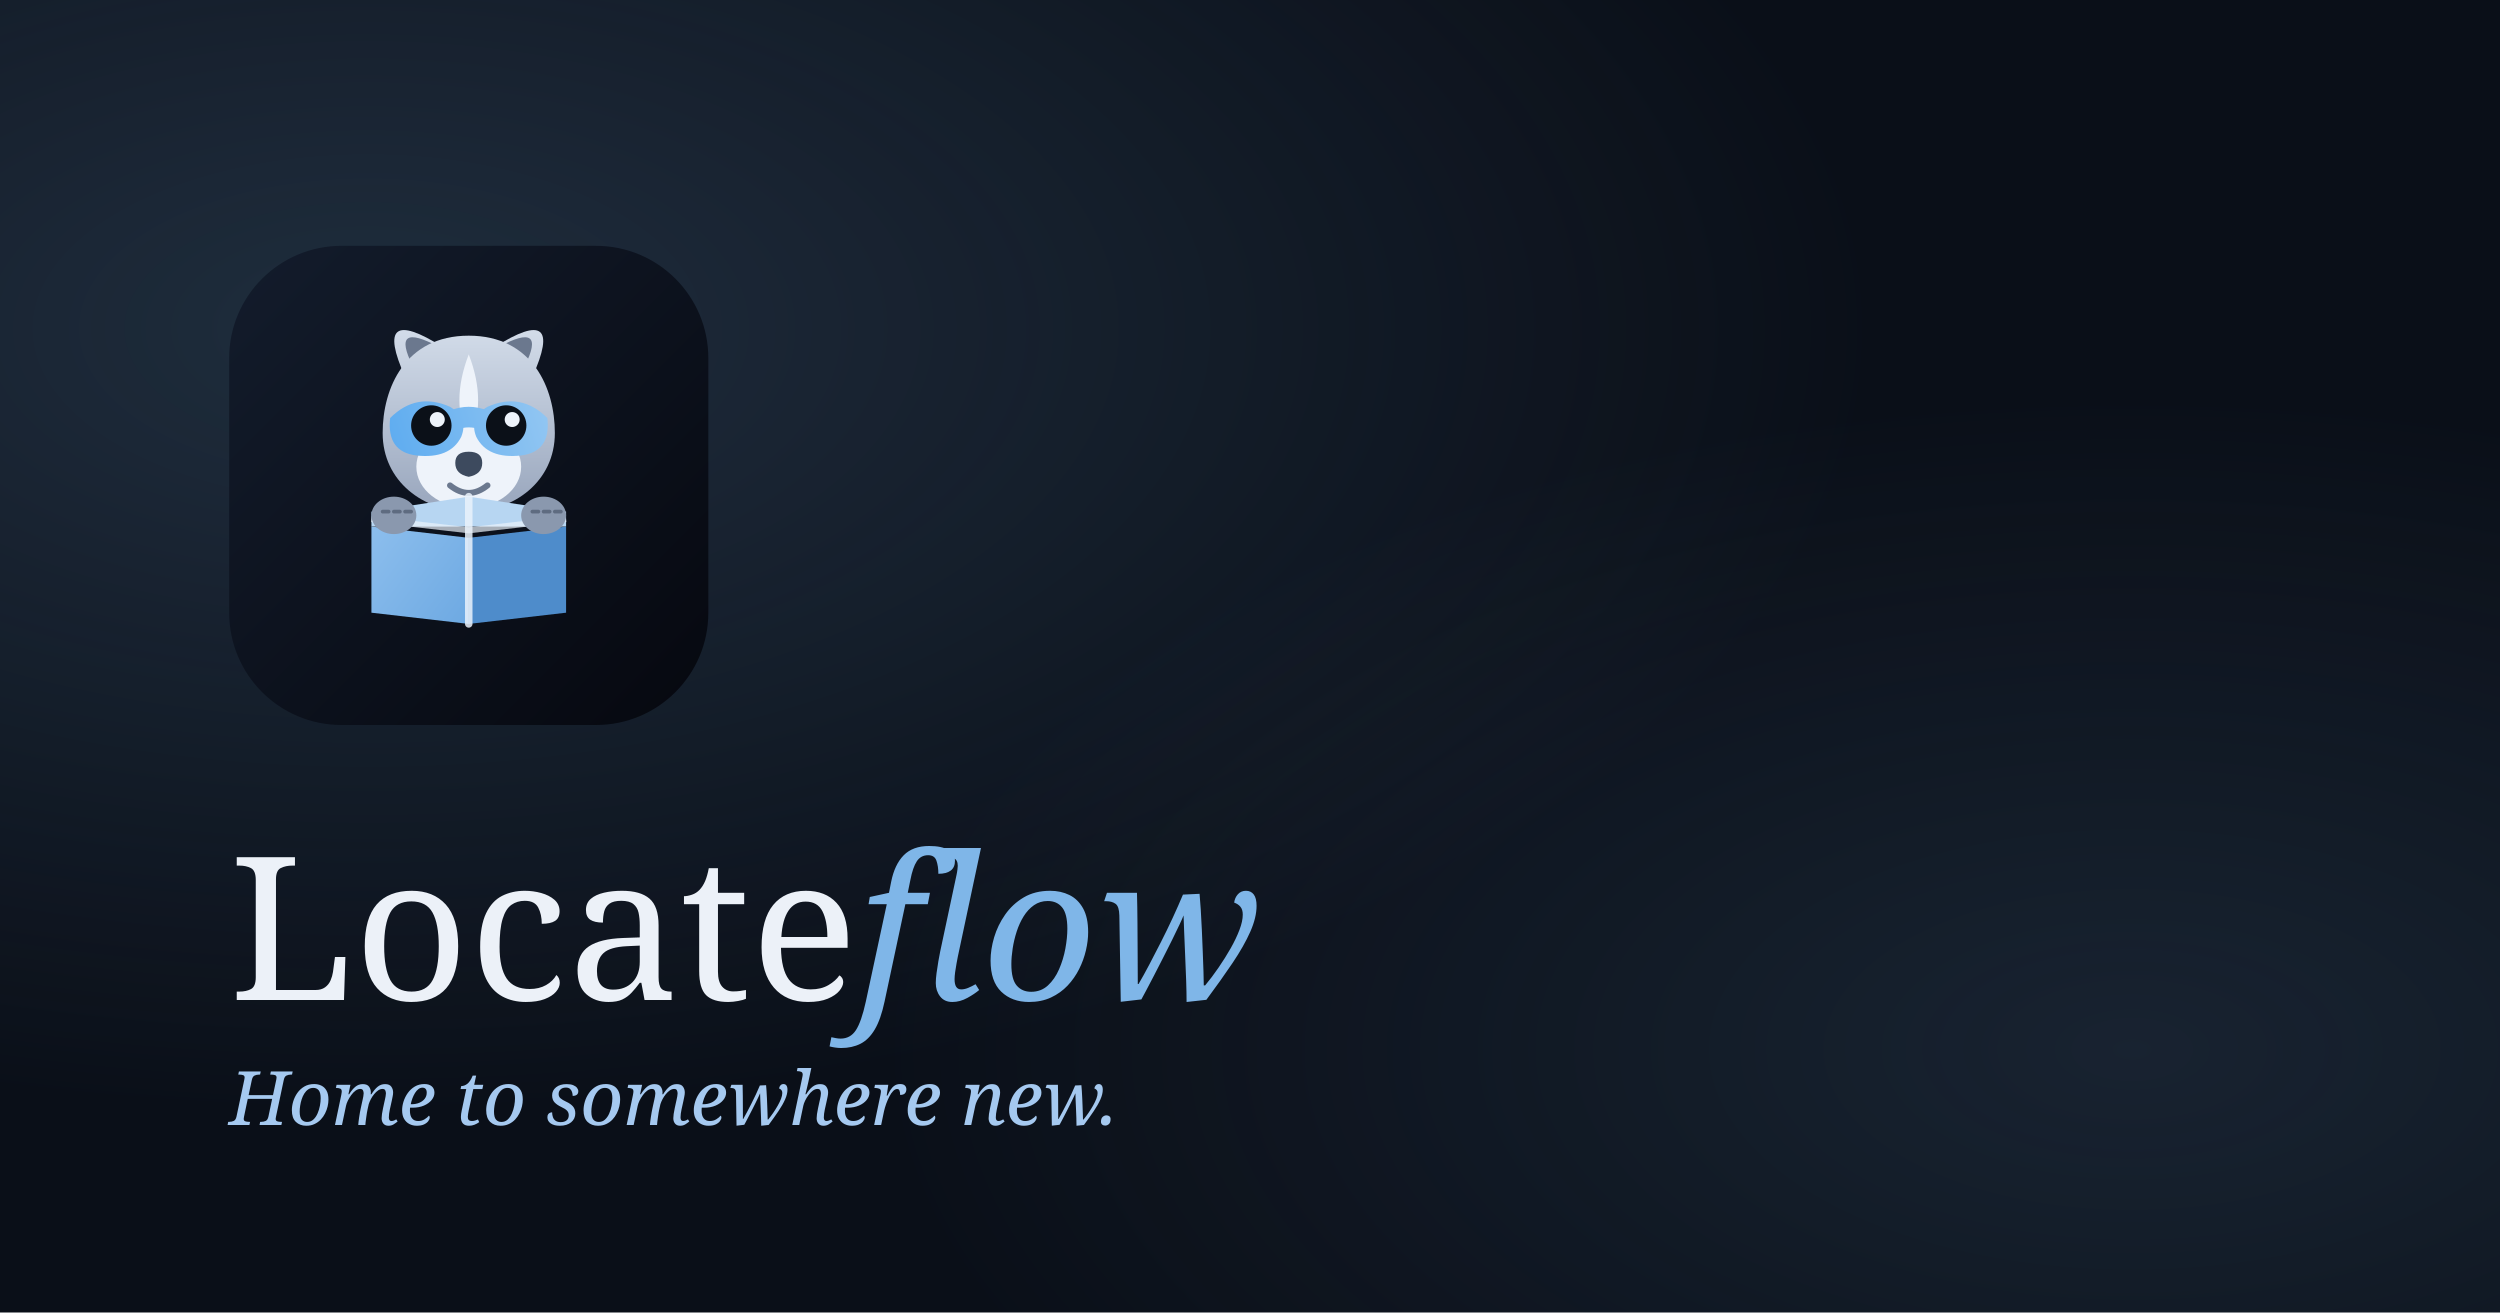
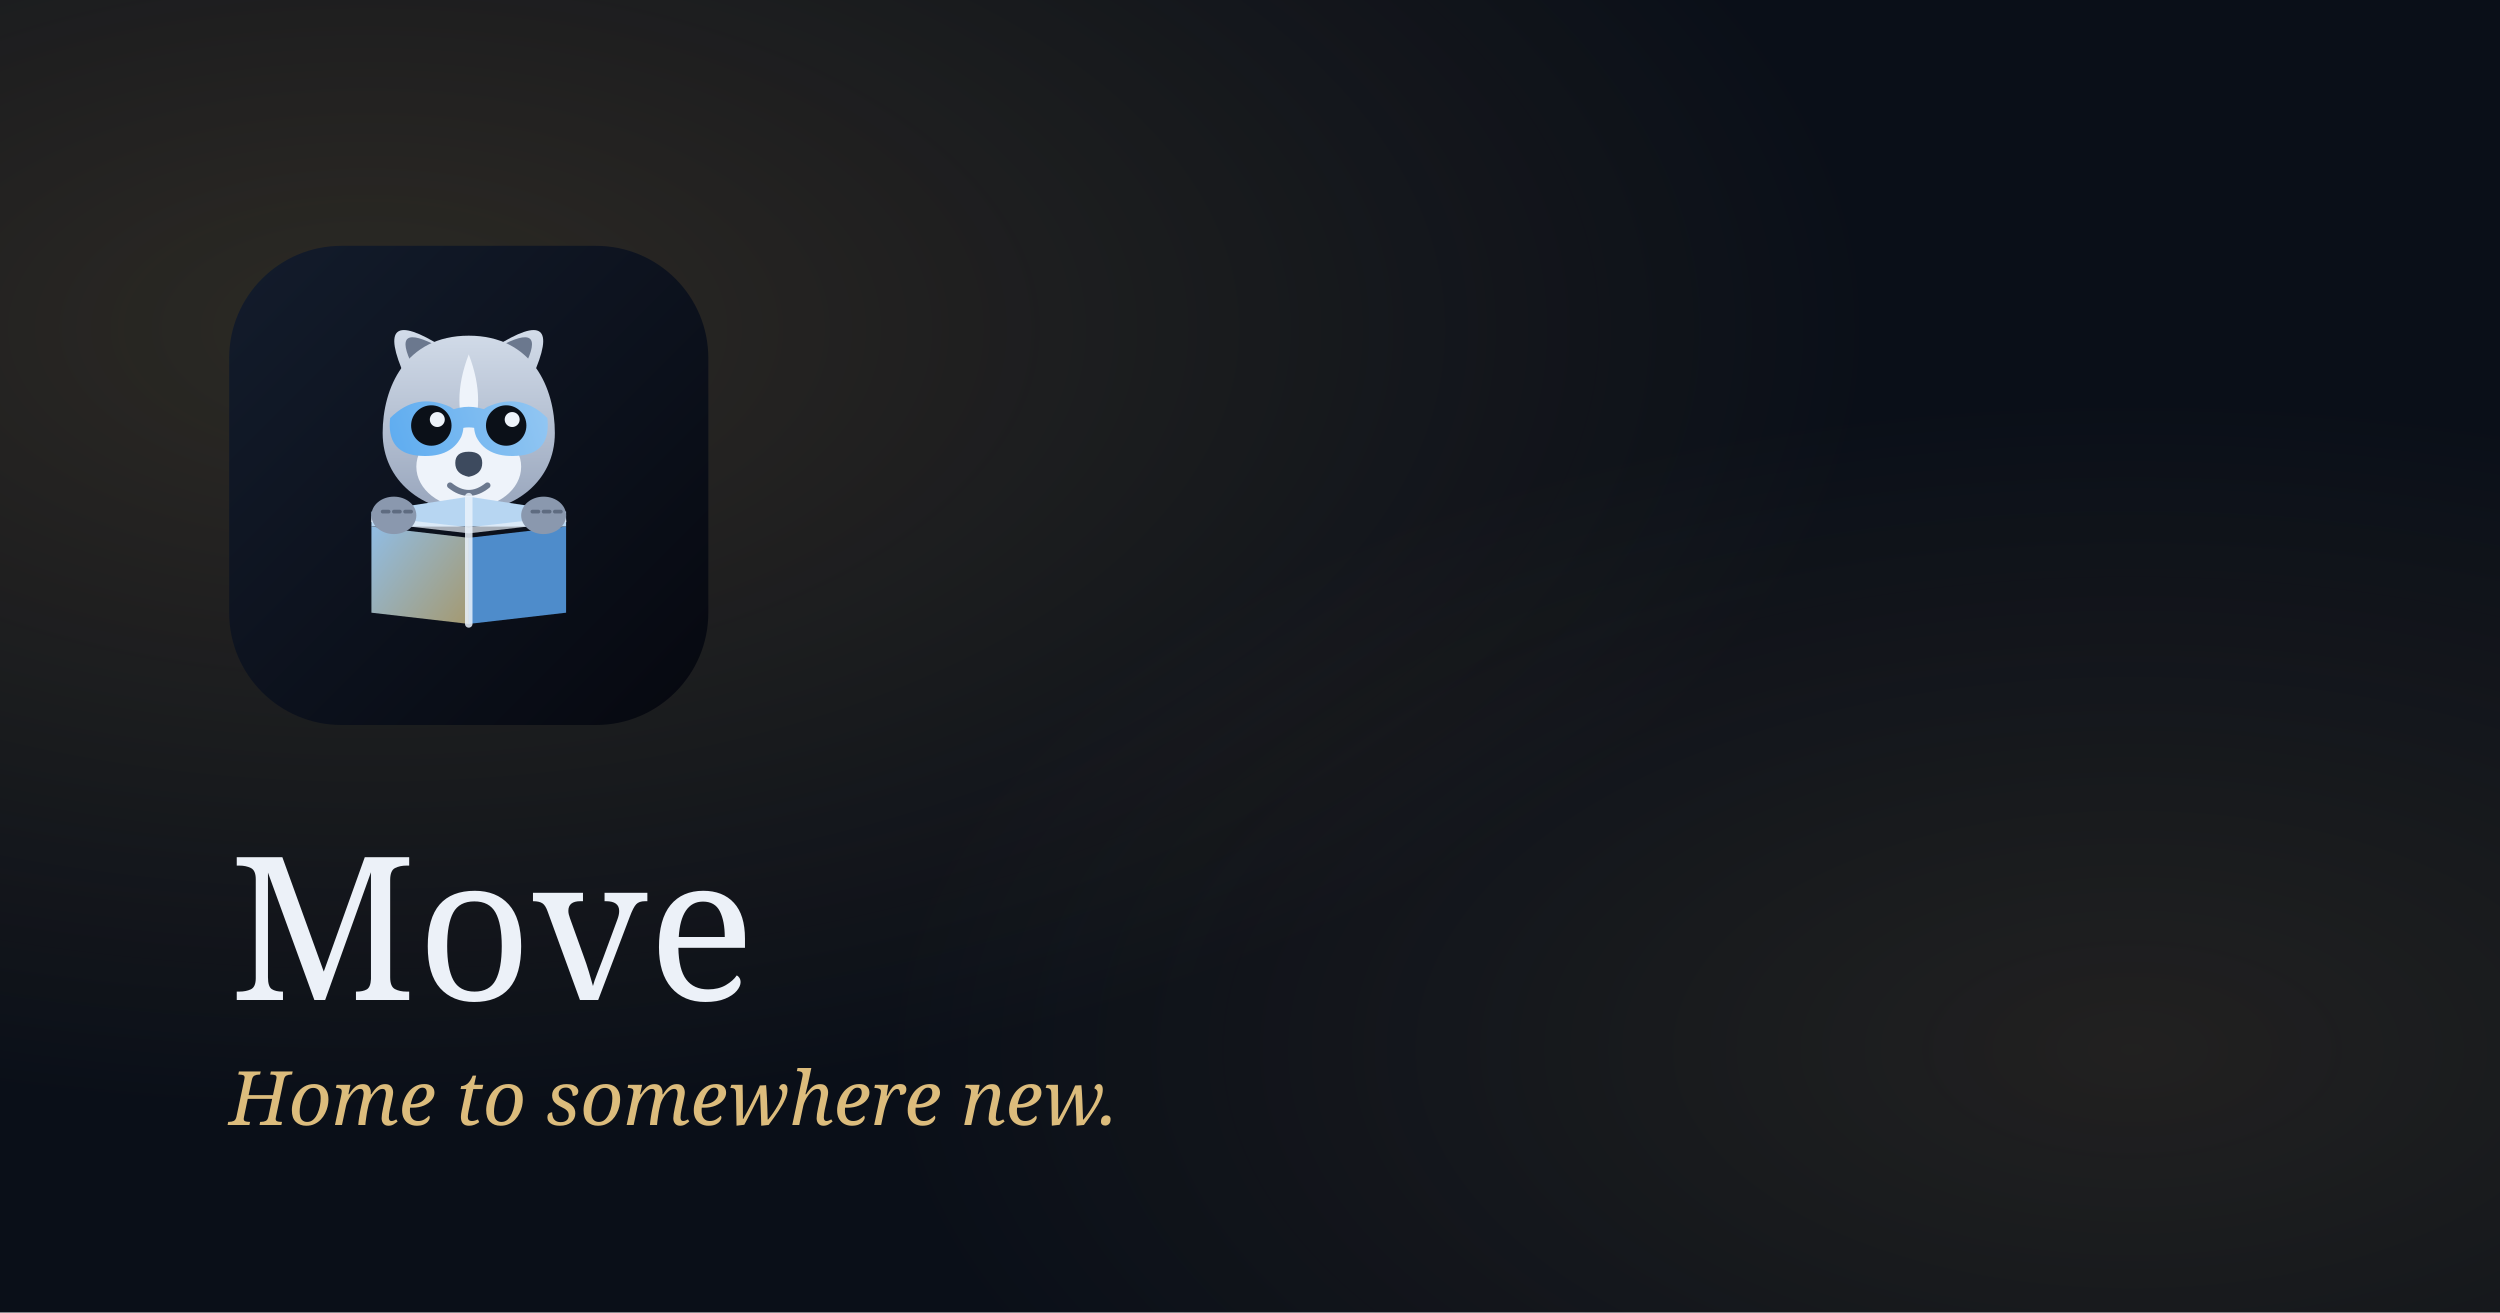
<svg xmlns="http://www.w3.org/2000/svg" viewBox="0 0 1200 630" fill="none" aria-hidden="true">
  <defs>
    <radialGradient id="og-tr" cx="0.15" cy="0.25" r="0.6">
-       <stop offset="0%" stop-color="#7FB6E8" stop-opacity="0.18" />
-       <stop offset="100%" stop-color="#7FB6E8" stop-opacity="0" />
+       <stop offset="0%" stop-color="#CBA45E" stop-opacity="0.18" />
+       <stop offset="100%" stop-color="#CBA45E" stop-opacity="0" />
    </radialGradient>
    <radialGradient id="og-br" cx="0.85" cy="0.8" r="0.5">
-       <stop offset="0%" stop-color="#7FB6E8" stop-opacity="0.12" />
-       <stop offset="100%" stop-color="#7FB6E8" stop-opacity="0" />
+       <stop offset="0%" stop-color="#CBA45E" stop-opacity="0.12" />
+       <stop offset="100%" stop-color="#CBA45E" stop-opacity="0" />
    </radialGradient>
  </defs>
  <rect width="1200" height="630" fill="#0A0F18" />
  <rect width="1200" height="630" fill="url(#og-tr)" />
  <rect width="1200" height="630" fill="url(#og-br)" />
  <svg x="110" y="118" width="230" height="230" viewBox="0 0 64 64" fill="none">
    <defs>
      <linearGradient id="fv-bg" x1="0" y1="0" x2="64" y2="64" gradientUnits="userSpaceOnUse">
        <stop offset="0%" stop-color="#131C2C" />
        <stop offset="100%" stop-color="#06080F" />
      </linearGradient>
    </defs>
    <rect width="64" height="64" rx="15" fill="url(#fv-bg)" />
    <g transform="translate(7 5.5) scale(0.5)">
      <defs>
        <linearGradient id="ic-mask" x1="22" y1="44" x2="78" y2="26" gradientUnits="userSpaceOnUse">
          <stop offset="0%" stop-color="#56A8F0" />
          <stop offset="100%" stop-color="#9CCBF2" />
        </linearGradient>
        <linearGradient id="ic-fur" x1="50" y1="6" x2="50" y2="56" gradientUnits="userSpaceOnUse">
          <stop offset="0%" stop-color="#D9E2EE" />
          <stop offset="100%" stop-color="#9DAAC0" />
        </linearGradient>
        <linearGradient id="ic-box" x1="26" y1="56" x2="74" y2="92" gradientUnits="userSpaceOnUse">
          <stop offset="0%" stop-color="#8FC0EE" />
-           <stop offset="100%" stop-color="#5C9DDC" />
+           <stop offset="100%" stop-color="#B0852F" />
        </linearGradient>
      </defs>
      <path d="M33 24 Q24 4 43 16 Q40 22 33 24 Z" fill="url(#ic-fur)" />
      <path d="M67 24 Q76 4 57 16 Q60 22 67 24 Z" fill="url(#ic-fur)" />
      <path d="M35 21 Q29 9 42 16 Q39 19 35 21 Z" fill="#6B788E" />
      <path d="M65 21 Q71 9 58 16 Q61 19 65 21 Z" fill="#6B788E" />
      <path d="M50 13 C33 13 27 27 27 39 C27 52 38 60 50 60 C62 60 73 52 73 39 C73 27 67 13 50 13 Z" fill="url(#ic-fur)" />
      <path d="M50 18 Q45 31 50 41 Q55 31 50 18 Z" fill="#EEF3FA" />
      <ellipse cx="50" cy="48" rx="14" ry="11" fill="#EEF3FA" />
      <g fill="url(#ic-mask)">
        <path d="M29 35 Q36 28 45 32 Q50 35 48 40 Q45 46 36 45 Q28 44 29 35 Z" />
        <path d="M71 35 Q64 28 55 32 Q50 35 52 40 Q55 46 64 45 Q72 44 71 35 Z" />
        <path d="M45 33 Q50 31 55 33 L55 39 Q50 36 45 39 Z" />
      </g>
      <circle cx="40" cy="37" r="5.4" fill="#0B1018" />
      <circle cx="60" cy="37" r="5.4" fill="#0B1018" />
      <circle cx="41.6" cy="35.4" r="2" fill="#EEF3FA" />
      <circle cx="61.6" cy="35.4" r="2" fill="#EEF3FA" />
      <path d="M50 44 q-3.6 0 -3.6 3 q0 3 3.6 3.7 q3.6 -0.7 3.6 -3.7 q0 -3 -3.6 -3 z" fill="#3D4A5E" />
      <path d="M45 53 q5 4 10 0" stroke="#6B788E" stroke-width="1.6" fill="none" stroke-linecap="round" />
      <path d="M24 60 L50 56 L76 60 L76 64 L24 64 Z" fill="#B7D6F2" />
      <path d="M24 64 L50 67 L50 90 L24 87 Z" fill="url(#ic-box)" />
      <path d="M76 64 L50 67 L50 90 L76 87 Z" fill="#4E8CCB" />
      <path d="M50 56 L50 90" stroke="#EAF2FB" stroke-width="2" stroke-linecap="round" opacity="0.85" />
      <path d="M24 62 L50 65 L76 62" stroke="#EAF2FB" stroke-width="1.6" fill="none" opacity="0.7" />
      <ellipse cx="30" cy="61" rx="6" ry="5" fill="#8A98AE" />
      <ellipse cx="70" cy="61" rx="6" ry="5" fill="#8A98AE" />
      <path d="M27 60 l1.6 0 M30 60 l1.6 0 M33 60 l1.6 0" stroke="#5E6B80" stroke-width="1" stroke-linecap="round" />
      <path d="M67 60 l1.6 0 M70 60 l1.6 0 M73 60 l1.6 0" stroke="#5E6B80" stroke-width="1" stroke-linecap="round" />
    </g>
  </svg>
-   <text x="110" y="480" font-family="Fraunces, Georgia, serif" font-size="96" font-weight="500" fill="#ECF1F8" letter-spacing="0">Locate<tspan font-style="italic" font-weight="400" fill="#7FB6E8">flow</tspan>
-   </text>
-   <text x="110" y="540" font-family="Fraunces, Georgia, serif" font-style="italic" font-size="36" font-weight="400" fill="#A5C9F0" letter-spacing="0">Home to somewhere new.</text>
+   <text x="110" y="480" font-family="Playfair Display, Didot, Georgia, serif" font-size="96" font-weight="500" fill="#ECF1F8" letter-spacing="0">Move</text>
+   <text x="110" y="540" font-family="Playfair Display, Didot, Georgia, serif" font-style="italic" font-size="36" font-weight="400" fill="#DCBC7C" letter-spacing="0">Home to somewhere new.</text>
</svg>
